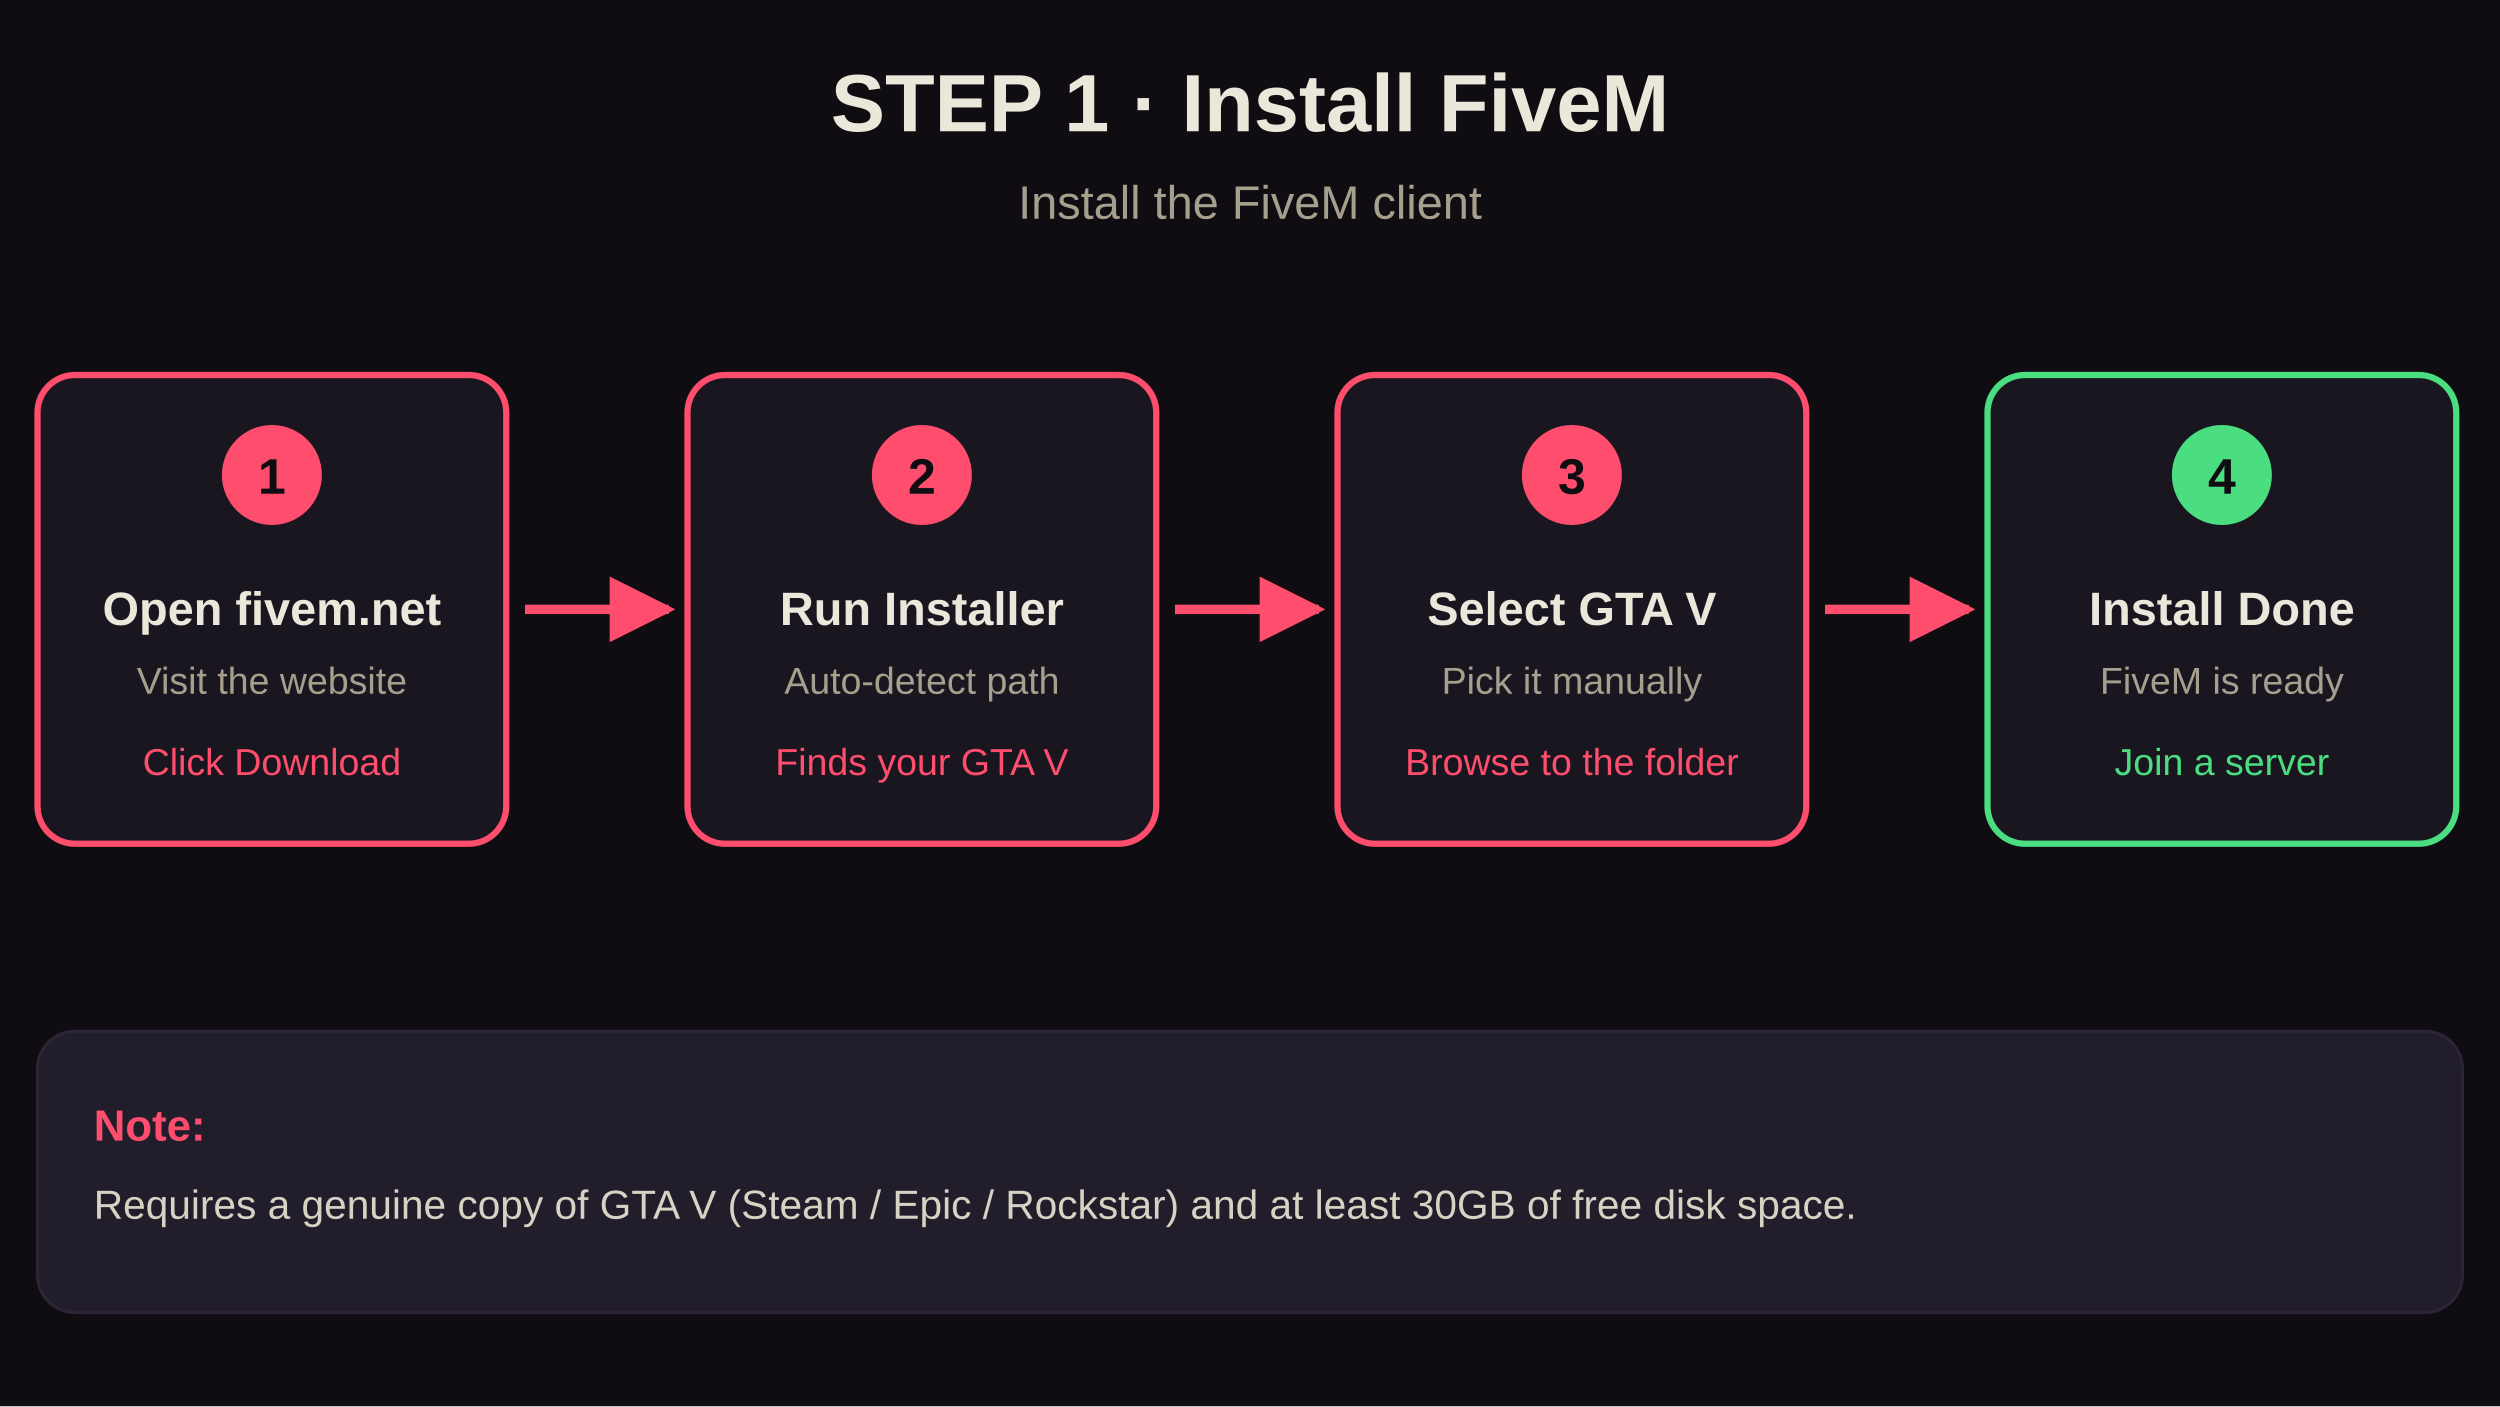
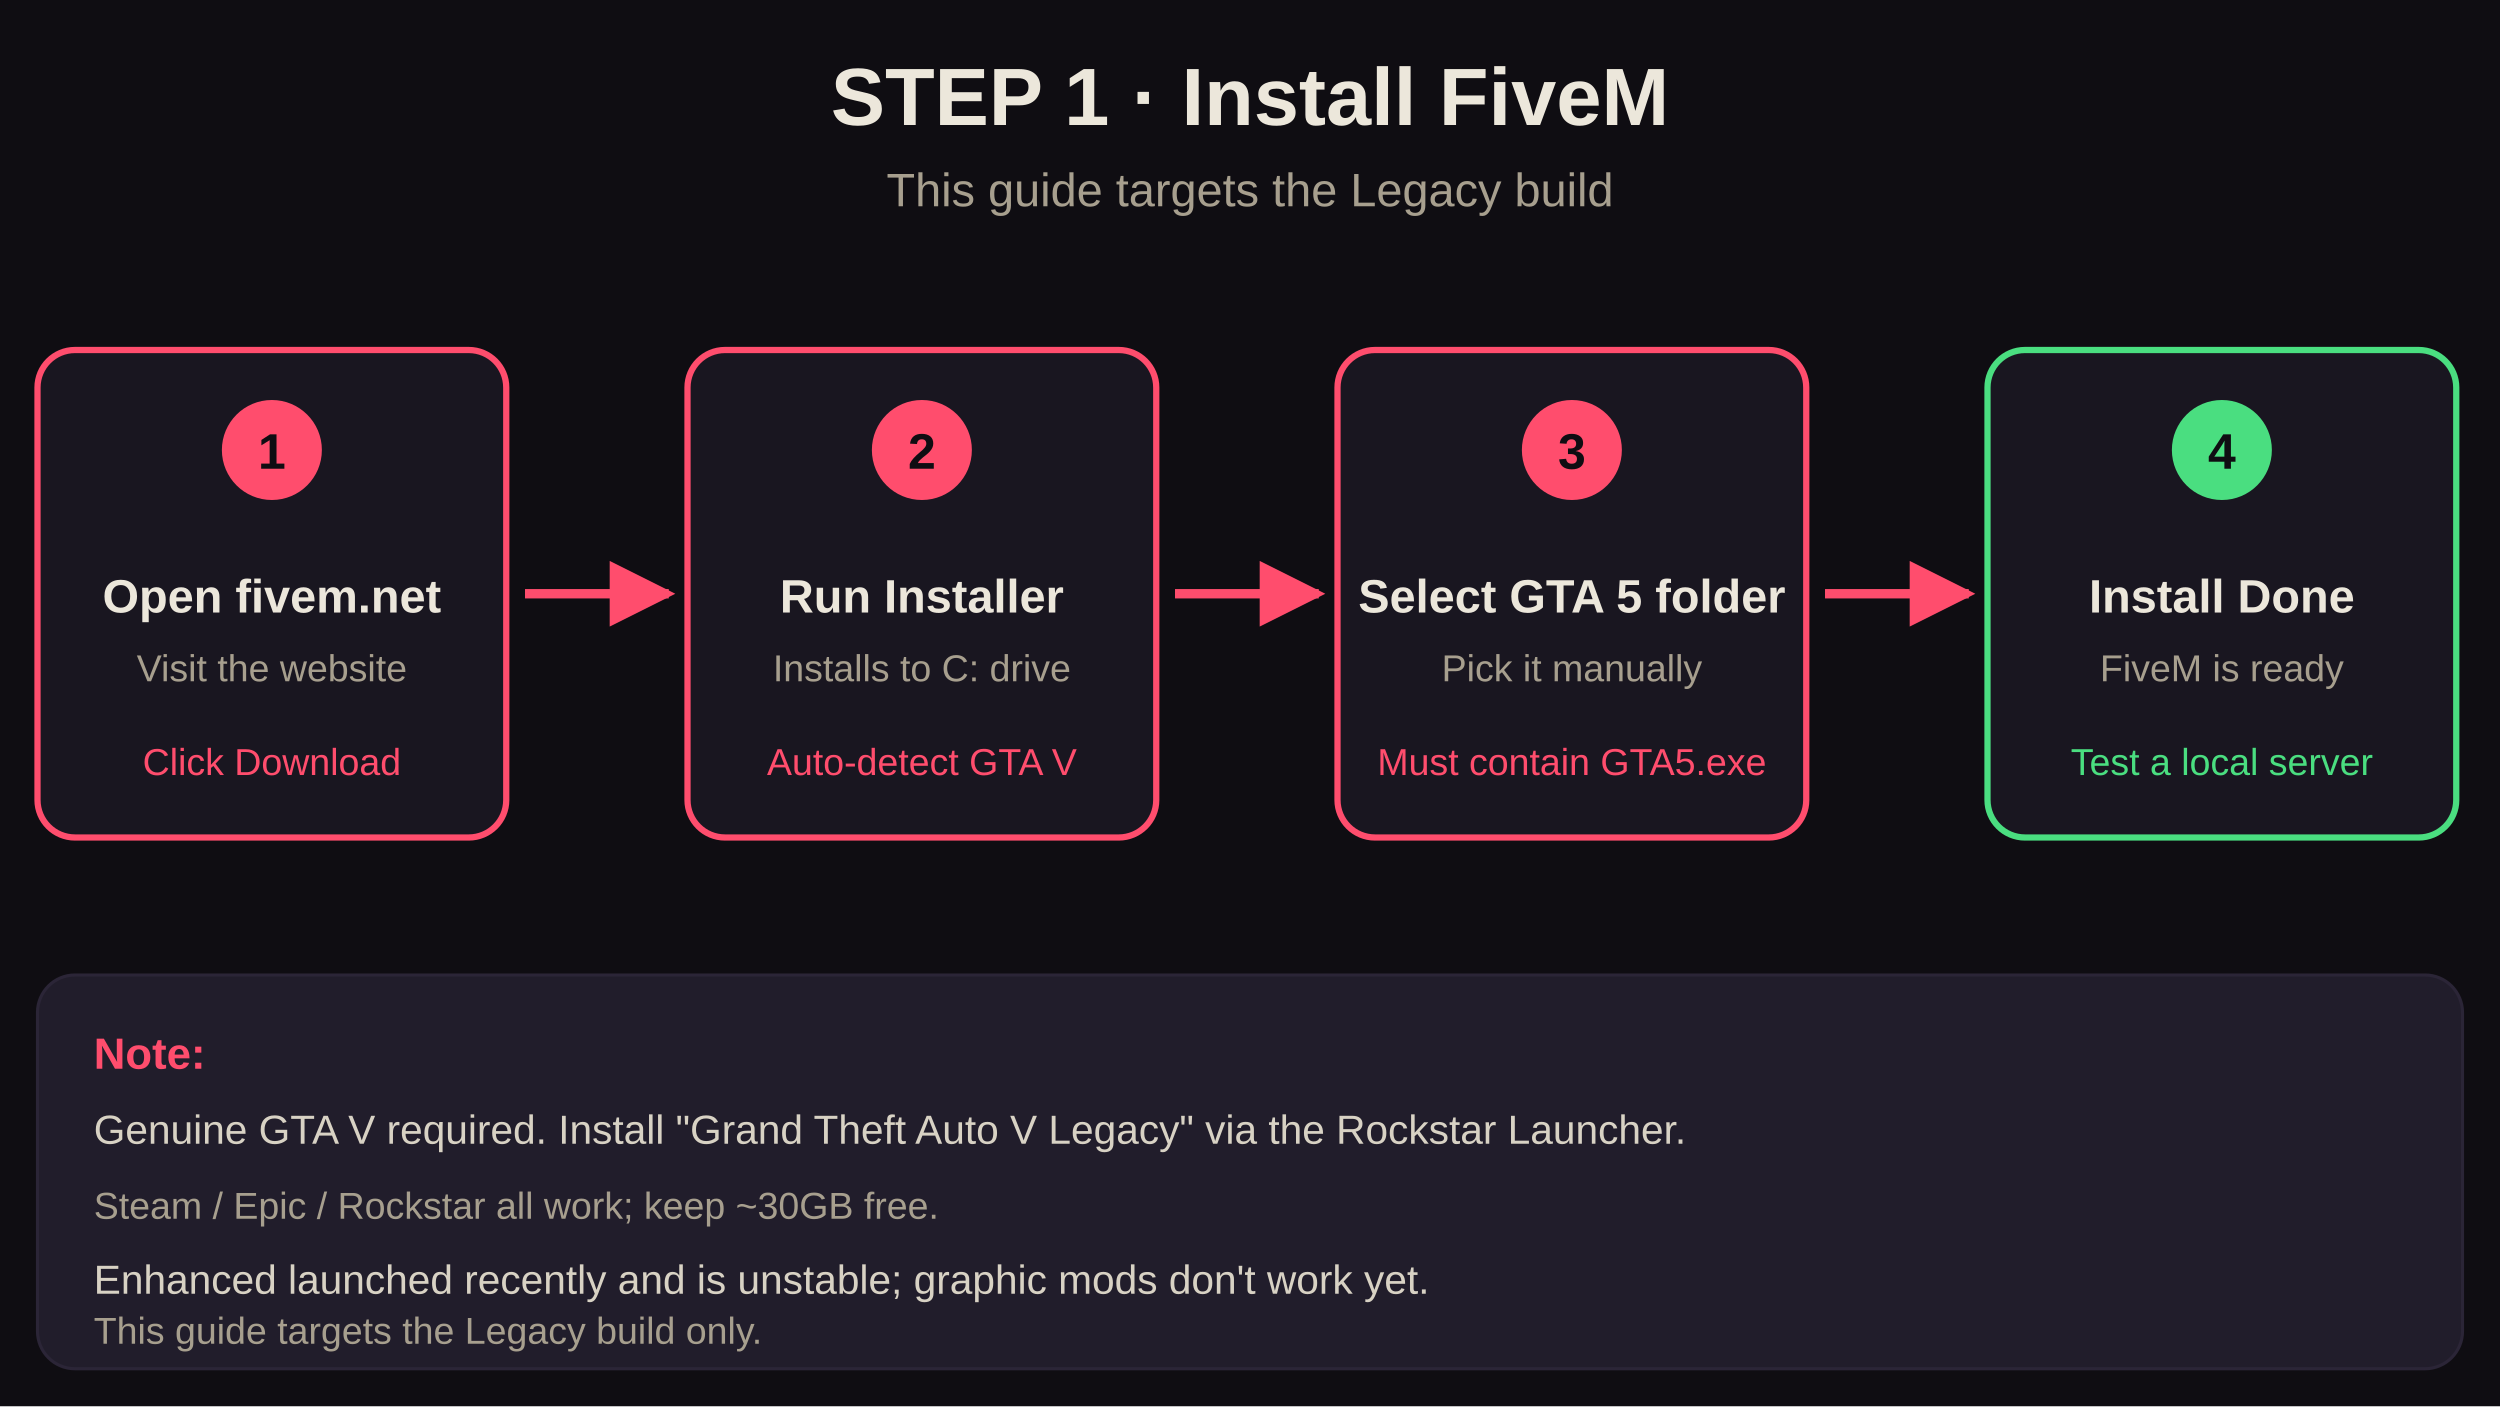
<svg xmlns="http://www.w3.org/2000/svg" width="800" height="450" viewBox="0 0 800 450" font-family="'Segoe UI','Microsoft YaHei',Arial,sans-serif">
  <rect width="800" height="450" fill="#0f0d12" />
-   <text x="400" y="42" text-anchor="middle" font-size="26" font-weight="bold" fill="#ece7db">STEP 1 · Install FiveM</text>
-   <text x="400" y="70" text-anchor="middle" font-size="15" fill="#a79f8e">Install the FiveM client</text>
-   <rect x="12" y="120" width="150" height="150" rx="12" fill="#191620" stroke="#ff4d6d" stroke-width="2" />
-   <circle cx="87" cy="152" r="16" fill="#ff4d6d" />
-   <text x="87" y="158" text-anchor="middle" font-size="16" font-weight="bold" fill="#0f0d12">1</text>
-   <text x="87" y="200" text-anchor="middle" font-size="15" font-weight="bold" fill="#ece7db">Open fivem.net</text>
-   <text x="87" y="222" text-anchor="middle" font-size="12" fill="#a79f8e">Visit the website</text>
+   <text x="400" y="40" text-anchor="middle" font-size="26" font-weight="bold" fill="#ece7db">STEP 1 · Install FiveM</text>
+   <text x="400" y="66" text-anchor="middle" font-size="15" fill="#a79f8e">This guide targets the Legacy build</text>
+   <rect x="12" y="112" width="150" height="156" rx="12" fill="#191620" stroke="#ff4d6d" stroke-width="2" />
+   <circle cx="87" cy="144" r="16" fill="#ff4d6d" />
+   <text x="87" y="150" text-anchor="middle" font-size="16" font-weight="bold" fill="#0f0d12">1</text>
+   <text x="87" y="196" text-anchor="middle" font-size="15" font-weight="bold" fill="#ece7db">Open fivem.net</text>
+   <text x="87" y="218" text-anchor="middle" font-size="12" fill="#a79f8e">Visit the website</text>
  <text x="87" y="248" text-anchor="middle" font-size="12" fill="#ff4d6d">Click Download</text>
-   <path d="M 168 195 L 214 195" stroke="#ff4d6d" stroke-width="3" marker-end="url(#ar)" />
-   <rect x="220" y="120" width="150" height="150" rx="12" fill="#191620" stroke="#ff4d6d" stroke-width="2" />
-   <circle cx="295" cy="152" r="16" fill="#ff4d6d" />
-   <text x="295" y="158" text-anchor="middle" font-size="16" font-weight="bold" fill="#0f0d12">2</text>
-   <text x="295" y="200" text-anchor="middle" font-size="15" font-weight="bold" fill="#ece7db">Run Installer</text>
-   <text x="295" y="222" text-anchor="middle" font-size="12" fill="#a79f8e">Auto-detect path</text>
-   <text x="295" y="248" text-anchor="middle" font-size="12" fill="#ff4d6d">Finds your GTA V</text>
-   <path d="M 376 195 L 422 195" stroke="#ff4d6d" stroke-width="3" marker-end="url(#ar)" />
-   <rect x="428" y="120" width="150" height="150" rx="12" fill="#191620" stroke="#ff4d6d" stroke-width="2" />
-   <circle cx="503" cy="152" r="16" fill="#ff4d6d" />
-   <text x="503" y="158" text-anchor="middle" font-size="16" font-weight="bold" fill="#0f0d12">3</text>
-   <text x="503" y="200" text-anchor="middle" font-size="15" font-weight="bold" fill="#ece7db">Select GTA V</text>
-   <text x="503" y="222" text-anchor="middle" font-size="12" fill="#a79f8e">Pick it manually</text>
-   <text x="503" y="248" text-anchor="middle" font-size="12" fill="#ff4d6d">Browse to the folder</text>
-   <path d="M 584 195 L 630 195" stroke="#ff4d6d" stroke-width="3" marker-end="url(#ar)" />
-   <rect x="636" y="120" width="150" height="150" rx="12" fill="#191620" stroke="#4ade80" stroke-width="2" />
-   <circle cx="711" cy="152" r="16" fill="#4ade80" />
-   <text x="711" y="158" text-anchor="middle" font-size="16" font-weight="bold" fill="#0f0d12">4</text>
-   <text x="711" y="200" text-anchor="middle" font-size="15" font-weight="bold" fill="#ece7db">Install Done</text>
-   <text x="711" y="222" text-anchor="middle" font-size="12" fill="#a79f8e">FiveM is ready</text>
-   <text x="711" y="248" text-anchor="middle" font-size="12" fill="#4ade80">Join a server</text>
-   <rect x="12" y="330" width="776" height="90" rx="12" fill="#211d2b" stroke="#2b2537" />
-   <text x="30" y="365" font-size="14" fill="#ff4d6d" font-weight="bold">Note:</text>
-   <text x="30" y="390" font-size="13" fill="#d8d2c4">Requires a genuine copy of GTA V (Steam / Epic / Rockstar) and at least 30GB of free disk space.</text>
+   <path d="M 168 190 L 214 190" stroke="#ff4d6d" stroke-width="3" marker-end="url(#ar)" />
+   <rect x="220" y="112" width="150" height="156" rx="12" fill="#191620" stroke="#ff4d6d" stroke-width="2" />
+   <circle cx="295" cy="144" r="16" fill="#ff4d6d" />
+   <text x="295" y="150" text-anchor="middle" font-size="16" font-weight="bold" fill="#0f0d12">2</text>
+   <text x="295" y="196" text-anchor="middle" font-size="15" font-weight="bold" fill="#ece7db">Run Installer</text>
+   <text x="295" y="218" text-anchor="middle" font-size="12" fill="#a79f8e">Installs to C: drive</text>
+   <text x="295" y="248" text-anchor="middle" font-size="12" fill="#ff4d6d">Auto-detect GTA V</text>
+   <path d="M 376 190 L 422 190" stroke="#ff4d6d" stroke-width="3" marker-end="url(#ar)" />
+   <rect x="428" y="112" width="150" height="156" rx="12" fill="#191620" stroke="#ff4d6d" stroke-width="2" />
+   <circle cx="503" cy="144" r="16" fill="#ff4d6d" />
+   <text x="503" y="150" text-anchor="middle" font-size="16" font-weight="bold" fill="#0f0d12">3</text>
+   <text x="503" y="196" text-anchor="middle" font-size="15" font-weight="bold" fill="#ece7db">Select GTA 5 folder</text>
+   <text x="503" y="218" text-anchor="middle" font-size="12" fill="#a79f8e">Pick it manually</text>
+   <text x="503" y="248" text-anchor="middle" font-size="12" fill="#ff4d6d">Must contain GTA5.exe</text>
+   <path d="M 584 190 L 630 190" stroke="#ff4d6d" stroke-width="3" marker-end="url(#ar)" />
+   <rect x="636" y="112" width="150" height="156" rx="12" fill="#191620" stroke="#4ade80" stroke-width="2" />
+   <circle cx="711" cy="144" r="16" fill="#4ade80" />
+   <text x="711" y="150" text-anchor="middle" font-size="16" font-weight="bold" fill="#0f0d12">4</text>
+   <text x="711" y="196" text-anchor="middle" font-size="15" font-weight="bold" fill="#ece7db">Install Done</text>
+   <text x="711" y="218" text-anchor="middle" font-size="12" fill="#a79f8e">FiveM is ready</text>
+   <text x="711" y="248" text-anchor="middle" font-size="12" fill="#4ade80">Test a local server</text>
+   <rect x="12" y="312" width="776" height="126" rx="12" fill="#211d2b" stroke="#2b2537" />
+   <text x="30" y="342" font-size="14" fill="#ff4d6d" font-weight="bold">Note:</text>
+   <text x="30" y="366" font-size="13" fill="#d8d2c4">Genuine GTA V required. Install "Grand Theft Auto V Legacy" via the Rockstar Launcher.</text>
+   <text x="30" y="390" font-size="12" fill="#a79f8e">Steam / Epic / Rockstar all work; keep ~30GB free.</text>
+   <text x="30" y="414" font-size="13" fill="#d8d2c4">Enhanced launched recently and is unstable; graphic mods don't work yet.</text>
+   <text x="30" y="430" font-size="12" fill="#a79f8e">This guide targets the Legacy build only.</text>
  <defs>
    <marker id="ar" viewBox="0 0 10 10" refX="9" refY="5" markerWidth="7" markerHeight="7" orient="auto-start-reverse">
      <path d="M 0 0 L 10 5 L 0 10 z" fill="#ff4d6d" />
    </marker>
  </defs>
</svg>
